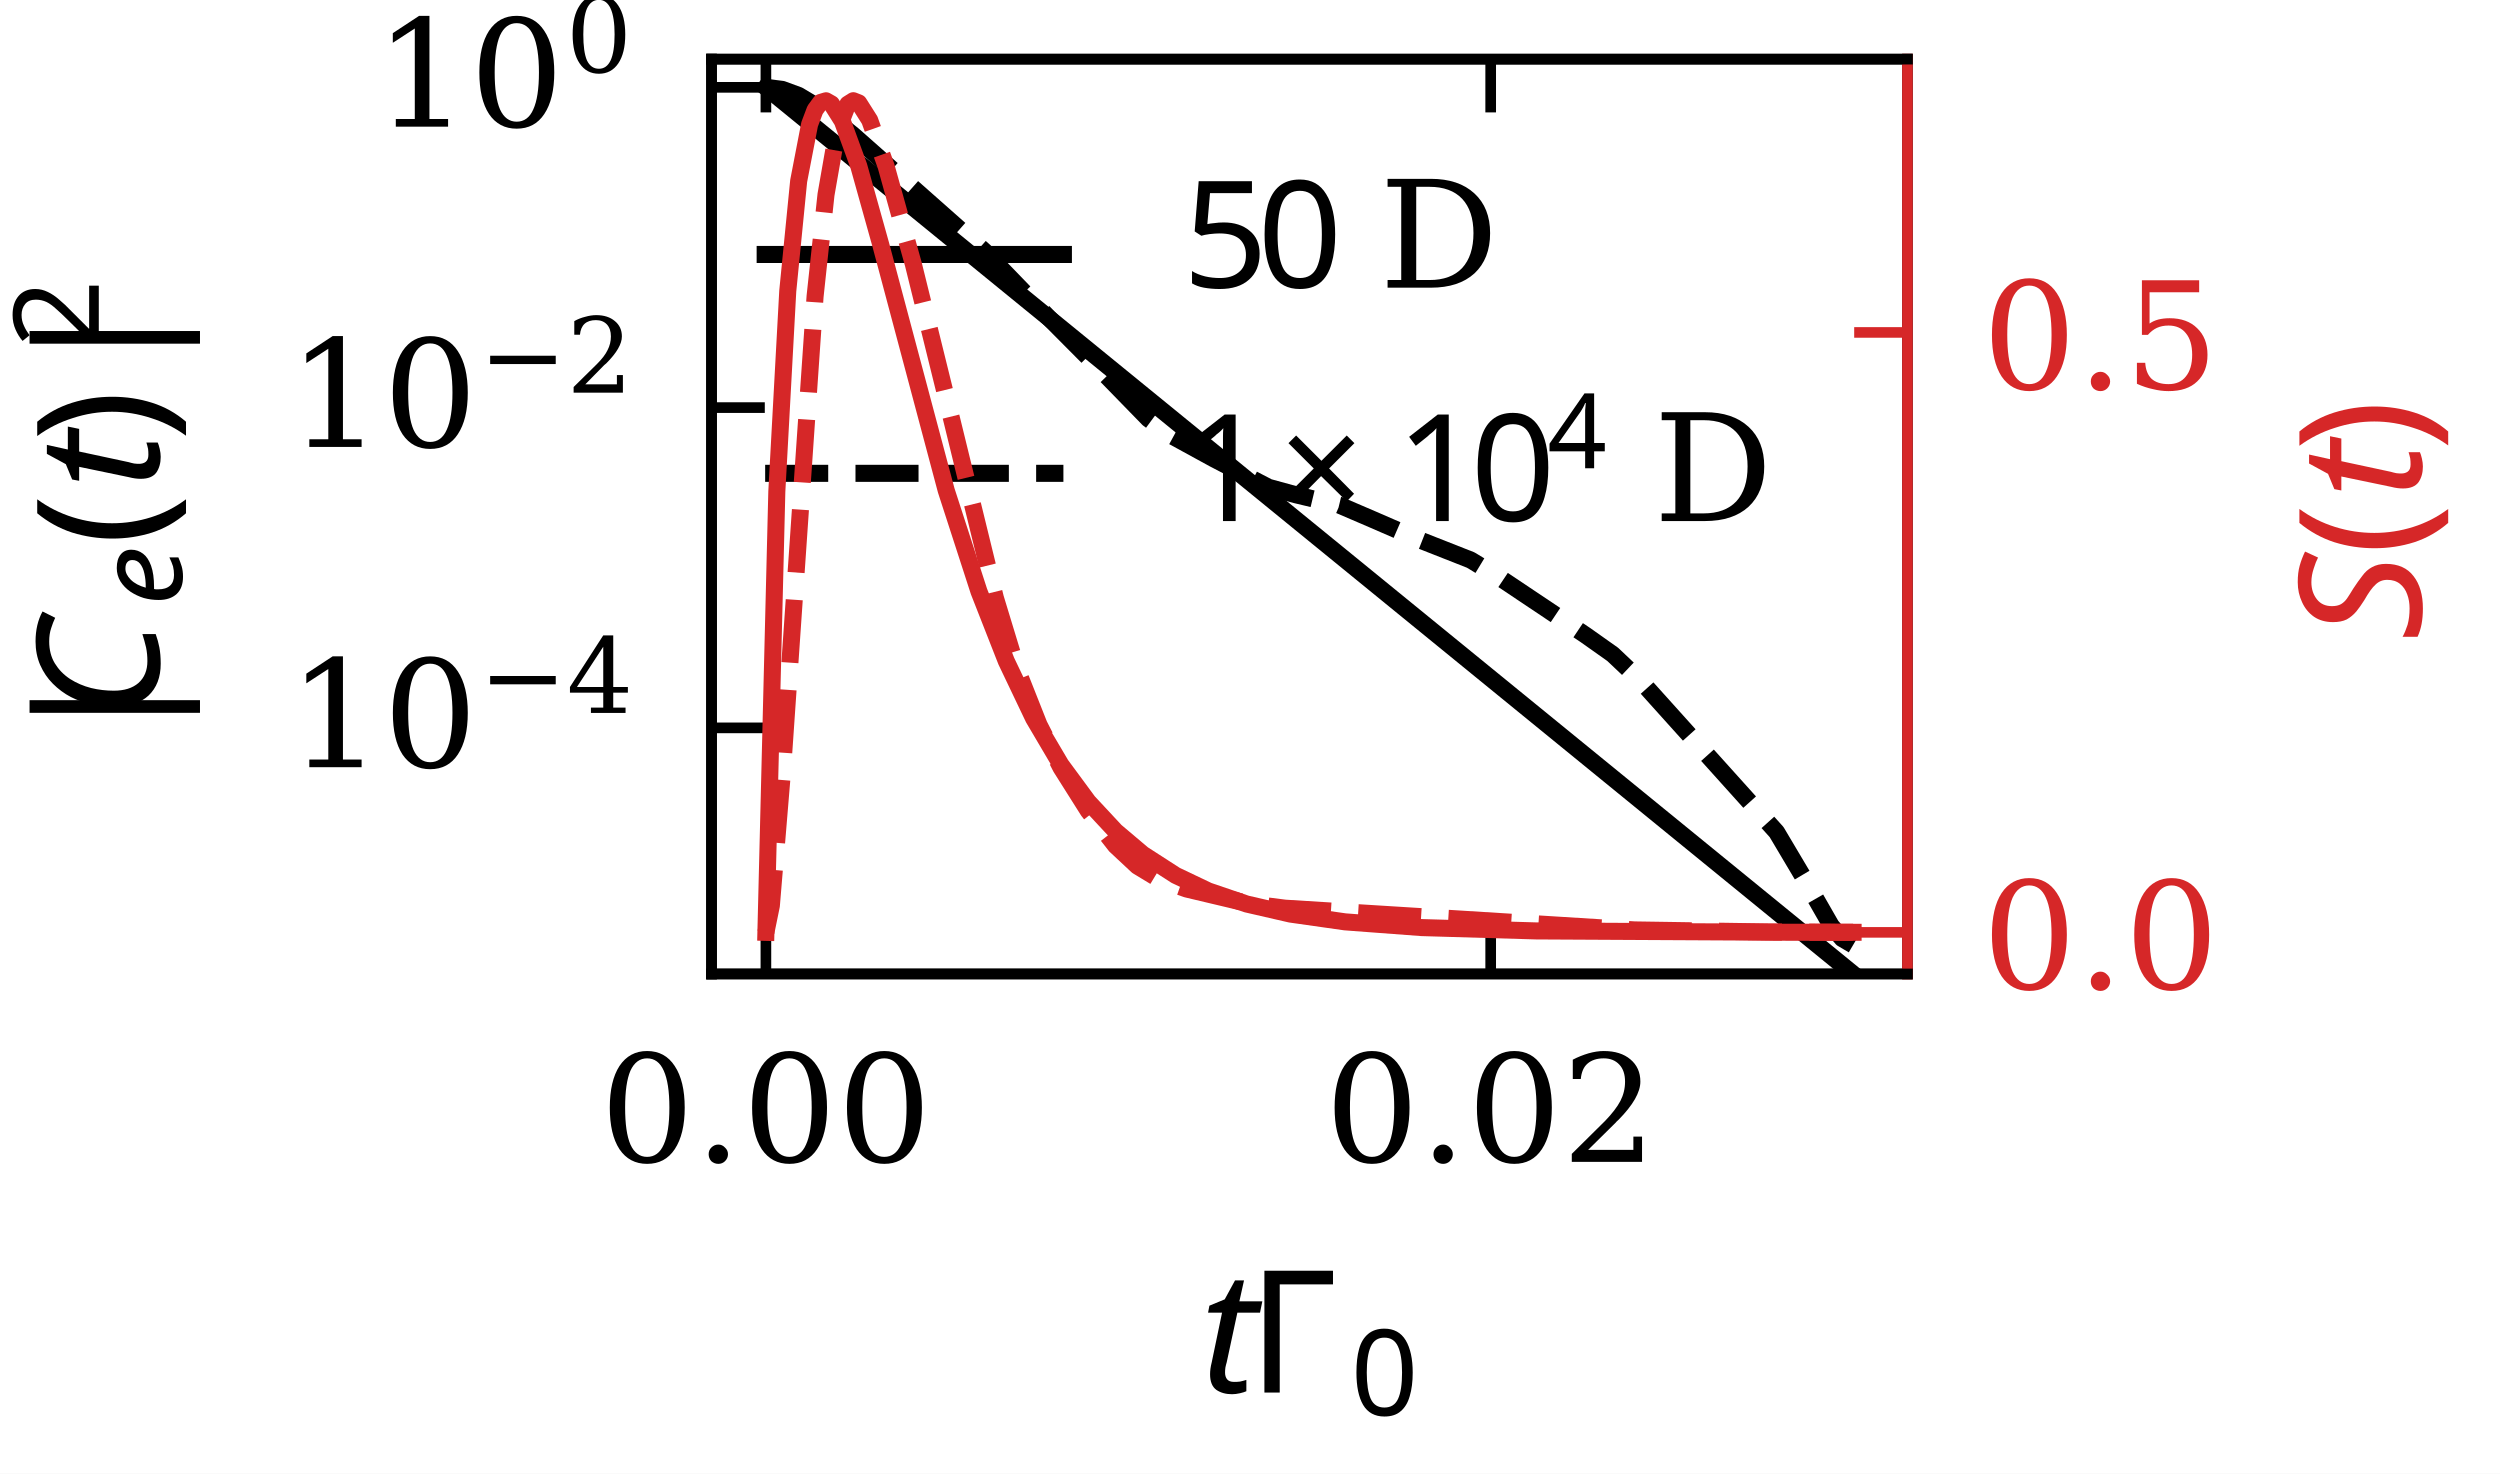
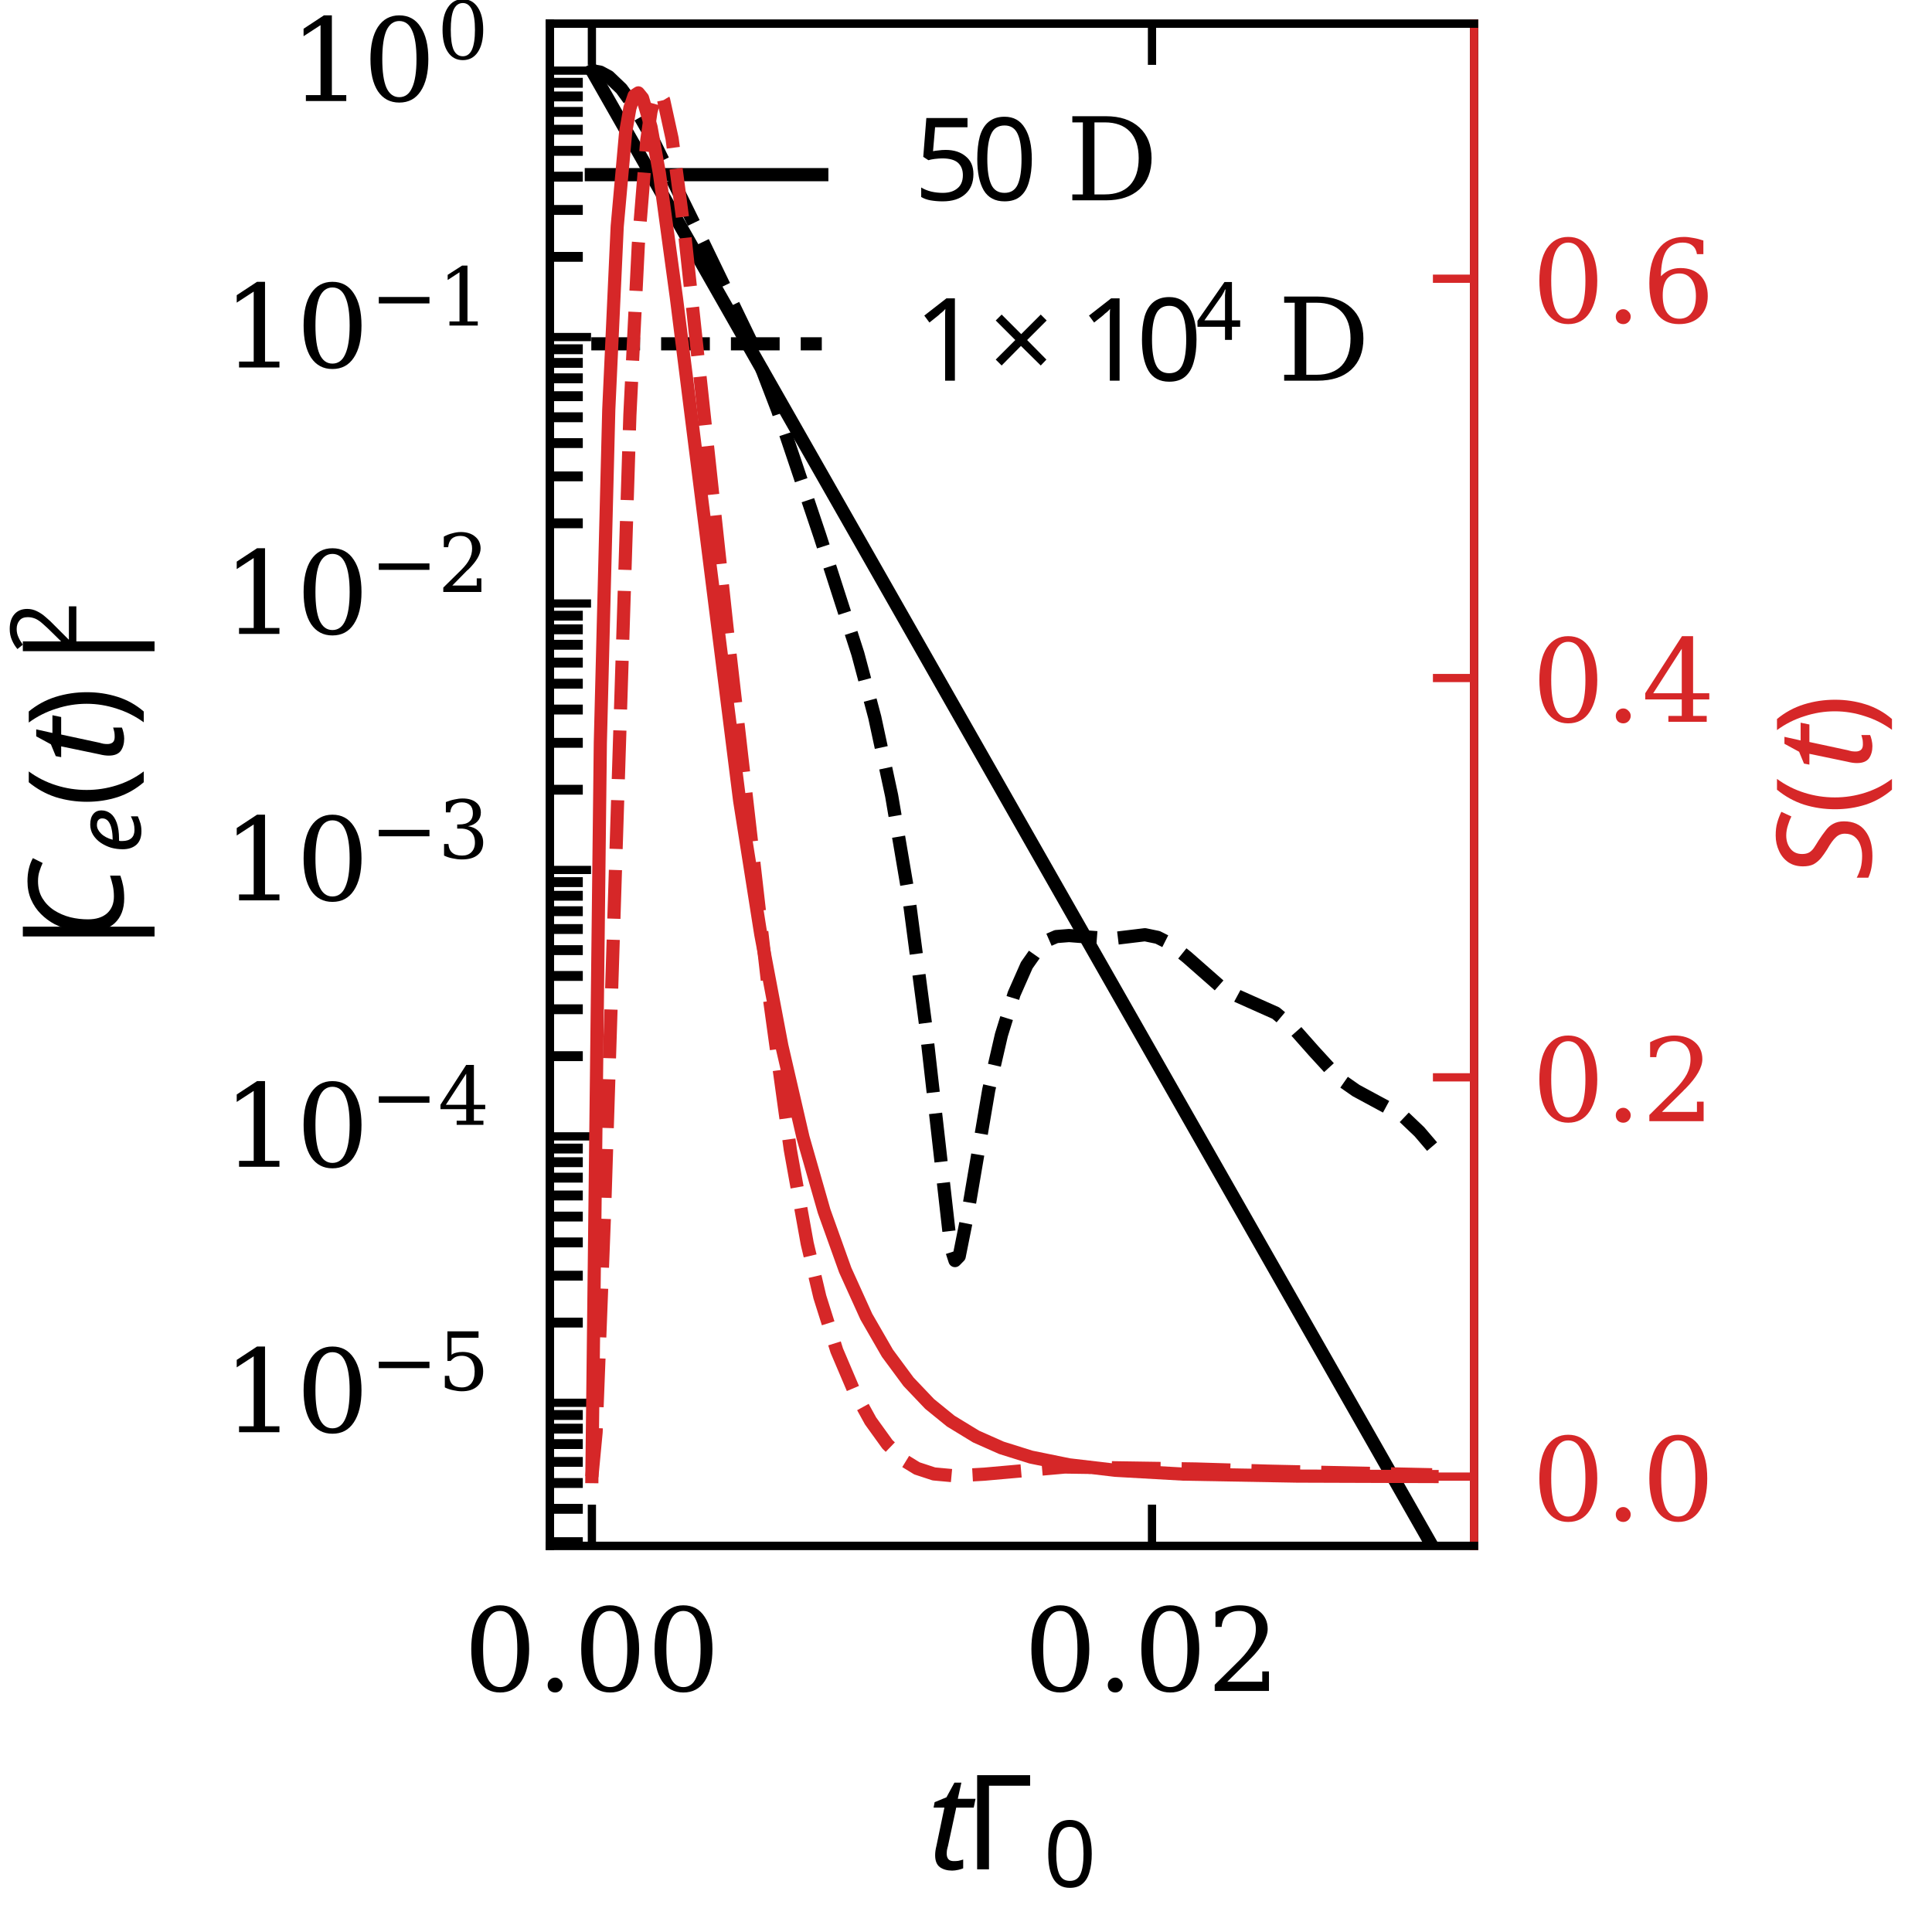
- <svg xmlns="http://www.w3.org/2000/svg" xmlns:xlink="http://www.w3.org/1999/xlink" width="117.352pt" height="69.175pt" viewBox="0 0 117.352 69.175" version="1.1">
+ <svg xmlns="http://www.w3.org/2000/svg" xmlns:xlink="http://www.w3.org/1999/xlink" width="117.352pt" height="117.352pt" viewBox="0 0 117.352 117.352" version="1.1">
  <defs>
    <style type="text/css">*{stroke-linejoin: round; stroke-linecap: butt}</style>
  </defs>
  <g id="figure_1">
    <g id="patch_1">
-       <path d="M 0 69.175  L 117.352 69.175  L 117.352 0  L 0 0  z " style="fill: #ffffff" />
+       <path d="M 0 117.352  L 117.352 117.352  L 117.352 0  L 0 0  z " style="fill: #ffffff" />
    </g>
    <g id="axes_1">
      <g id="patch_2">
-         <path d="M 33.4 45.718  L 89.537 45.718  L 89.537 2.776  L 33.4 2.776  z " style="fill: #ffffff" />
+         <path d="M 33.4 93.895  L 89.537 93.895  L 89.537 1.44  L 33.4 1.44  z " style="fill: #ffffff" />
      </g>
      <g id="matplotlib.axis_1">
        <g id="xtick_1">
          <g id="line2d_1">
            <defs>
-               <path id="mc63325182b" d="M 0 0  L 0 -2.5  " style="stroke: #000000; stroke-width: 0.5" />
+               <path id="m76bc8b5289" d="M 0 0  L 0 -2.5  " style="stroke: #000000; stroke-width: 0.5" />
            </defs>
            <g>
-               <use xlink:href="#mc63325182b" x="35.952" y="45.718" style="stroke: #000000; stroke-width: 0.5" />
+               <use xlink:href="#m76bc8b5289" x="35.952" y="93.895" style="stroke: #000000; stroke-width: 0.5" />
            </g>
          </g>
          <g id="line2d_2">
            <defs>
-               <path id="mea30651f8a" d="M 0 0  L 0 2.5  " style="stroke: #000000; stroke-width: 0.5" />
+               <path id="mee189a7e73" d="M 0 0  L 0 2.5  " style="stroke: #000000; stroke-width: 0.5" />
            </defs>
            <g>
-               <use xlink:href="#mea30651f8a" x="35.952" y="2.776" style="stroke: #000000; stroke-width: 0.5" />
+               <use xlink:href="#mee189a7e73" x="35.952" y="1.44" style="stroke: #000000; stroke-width: 0.5" />
            </g>
          </g>
          <g id="text_1">
-             <text style="font-size: 7px; font-family: 'DejaVu Serif', 'Bitstream Vera Serif', 'Computer Modern Roman', 'New Century Schoolbook', 'Century Schoolbook L', 'Utopia', 'ITC Bookman', 'Bookman', 'Nimbus Roman No9 L', 'Times New Roman', 'Times', 'Palatino', 'Charter', serif; text-anchor: middle" x="35.952" y="54.536" transform="rotate(-0 35.95169 54.53642)">0.00</text>
+             <text style="font-size: 7px; font-family: 'DejaVu Serif', 'Bitstream Vera Serif', 'Computer Modern Roman', 'New Century Schoolbook', 'Century Schoolbook L', 'Utopia', 'ITC Bookman', 'Bookman', 'Nimbus Roman No9 L', 'Times New Roman', 'Times', 'Palatino', 'Charter', serif; text-anchor: middle" x="35.952" y="102.714" transform="rotate(-0 35.95169 102.7137)">0.00</text>
          </g>
        </g>
        <g id="xtick_2">
          <g id="line2d_3">
            <g>
-               <use xlink:href="#mc63325182b" x="69.974" y="45.718" style="stroke: #000000; stroke-width: 0.5" />
+               <use xlink:href="#m76bc8b5289" x="69.974" y="93.895" style="stroke: #000000; stroke-width: 0.5" />
            </g>
          </g>
          <g id="line2d_4">
            <g>
-               <use xlink:href="#mea30651f8a" x="69.974" y="2.776" style="stroke: #000000; stroke-width: 0.5" />
+               <use xlink:href="#mee189a7e73" x="69.974" y="1.44" style="stroke: #000000; stroke-width: 0.5" />
            </g>
          </g>
          <g id="text_2">
-             <text style="font-size: 7px; font-family: 'DejaVu Serif', 'Bitstream Vera Serif', 'Computer Modern Roman', 'New Century Schoolbook', 'Century Schoolbook L', 'Utopia', 'ITC Bookman', 'Bookman', 'Nimbus Roman No9 L', 'Times New Roman', 'Times', 'Palatino', 'Charter', serif; text-anchor: middle" x="69.974" y="54.536" transform="rotate(-0 69.97428 54.53642)">0.02</text>
+             <text style="font-size: 7px; font-family: 'DejaVu Serif', 'Bitstream Vera Serif', 'Computer Modern Roman', 'New Century Schoolbook', 'Century Schoolbook L', 'Utopia', 'ITC Bookman', 'Bookman', 'Nimbus Roman No9 L', 'Times New Roman', 'Times', 'Palatino', 'Charter', serif; text-anchor: middle" x="69.974" y="102.714" transform="rotate(-0 69.97428 102.7137)">0.02</text>
          </g>
        </g>
        <g id="text_3">
-           <g transform="translate(56.34864 66.07095)">
+           <g transform="translate(56.34864 114.2482)">
            <text>
              <tspan x="0" y="-0.703" style="font-style: italic; font-size: 8px; font-family: 'STIXGeneral'">t</tspan>
              <tspan x="2.224" y="-0.703" style="font-size: 8px; font-family: 'STIXGeneral'">Γ</tspan>
              <tspan x="7.044" y="0.356" style="font-size: 5.6px; font-family: 'STIXGeneral'">0</tspan>
            </text>
          </g>
        </g>
      </g>
      <g id="matplotlib.axis_2">
        <g id="ytick_1">
          <g id="line2d_5">
            <defs>
-               <path id="md74d21d786" d="M 0 0  L 2.5 0  " style="stroke: #000000; stroke-width: 0.5" />
+               <path id="m0c713b505c" d="M 0 0  L 2.5 0  " style="stroke: #000000; stroke-width: 0.5" />
            </defs>
            <g>
-               <use xlink:href="#md74d21d786" x="33.4" y="34.166" style="stroke: #000000; stroke-width: 0.5" />
+               <use xlink:href="#m0c713b505c" x="33.4" y="85.208" style="stroke: #000000; stroke-width: 0.5" />
            </g>
          </g>
          <g id="text_4">
-             <g transform="translate(13.52 36.82565)">
+             <g transform="translate(13.52 87.86754)">
+               <text>
+                 <tspan x="0" y="-0.875" style="font-size: 7px; font-family: 'DejaVu Serif'">1</tspan>
+                 <tspan x="4.454" y="-0.875" style="font-size: 7px; font-family: 'DejaVu Serif'">0</tspan>
+                 <tspan x="8.971" y="-3.423" style="font-size: 4.9px; font-family: 'DejaVu Serif'">−</tspan>
+                 <tspan x="13.077" y="-3.423" style="font-size: 4.9px; font-family: 'DejaVu Serif'">5</tspan>
+               </text>
+             </g>
+           </g>
+         </g>
+         <g id="ytick_2">
+           <g id="line2d_6">
+             <g>
+               <use xlink:href="#m0c713b505c" x="33.4" y="69.024" style="stroke: #000000; stroke-width: 0.5" />
+             </g>
+           </g>
+           <g id="text_5">
+             <g transform="translate(13.52 71.68388)">
              <text>
                <tspan x="0" y="-0.809" style="font-size: 7px; font-family: 'DejaVu Serif'">1</tspan>
                <tspan x="4.454" y="-0.809" style="font-size: 7px; font-family: 'DejaVu Serif'">0</tspan>
                <tspan x="8.971" y="-3.358" style="font-size: 4.9px; font-family: 'DejaVu Serif'">−</tspan>
                <tspan x="13.077" y="-3.358" style="font-size: 4.9px; font-family: 'DejaVu Serif'">4</tspan>
              </text>
            </g>
          </g>
        </g>
-         <g id="ytick_2">
-           <g id="line2d_6">
-             <g>
-               <use xlink:href="#md74d21d786" x="33.4" y="19.133" style="stroke: #000000; stroke-width: 0.5" />
-             </g>
-           </g>
-           <g id="text_5">
-             <g transform="translate(13.52 21.79228)">
+         <g id="ytick_3">
+           <g id="line2d_7">
+             <g>
+               <use xlink:href="#m0c713b505c" x="33.4" y="52.841" style="stroke: #000000; stroke-width: 0.5" />
+             </g>
+           </g>
+           <g id="text_6">
+             <g transform="translate(13.52 55.50022)">
+               <text>
+                 <tspan x="0" y="-0.809" style="font-size: 7px; font-family: 'DejaVu Serif'">1</tspan>
+                 <tspan x="4.454" y="-0.809" style="font-size: 7px; font-family: 'DejaVu Serif'">0</tspan>
+                 <tspan x="8.971" y="-3.358" style="font-size: 4.9px; font-family: 'DejaVu Serif'">−</tspan>
+                 <tspan x="13.077" y="-3.358" style="font-size: 4.9px; font-family: 'DejaVu Serif'">3</tspan>
+               </text>
+             </g>
+           </g>
+         </g>
+         <g id="ytick_4">
+           <g id="line2d_8">
+             <g>
+               <use xlink:href="#m0c713b505c" x="33.4" y="36.657" style="stroke: #000000; stroke-width: 0.5" />
+             </g>
+           </g>
+           <g id="text_7">
+             <g transform="translate(13.52 39.31657)">
              <text>
                <tspan x="0" y="-0.809" style="font-size: 7px; font-family: 'DejaVu Serif'">1</tspan>
                <tspan x="4.454" y="-0.809" style="font-size: 7px; font-family: 'DejaVu Serif'">0</tspan>
                <tspan x="8.971" y="-3.358" style="font-size: 4.9px; font-family: 'DejaVu Serif'">−</tspan>
                <tspan x="13.077" y="-3.358" style="font-size: 4.9px; font-family: 'DejaVu Serif'">2</tspan>
              </text>
            </g>
          </g>
        </g>
-         <g id="ytick_3">
-           <g id="line2d_7">
-             <g>
-               <use xlink:href="#md74d21d786" x="33.4" y="4.099" style="stroke: #000000; stroke-width: 0.5" />
-             </g>
-           </g>
-           <g id="text_6">
-             <g transform="translate(17.58 6.758906)">
+         <g id="ytick_5">
+           <g id="line2d_9">
+             <g>
+               <use xlink:href="#m0c713b505c" x="33.4" y="20.473" style="stroke: #000000; stroke-width: 0.5" />
+             </g>
+           </g>
+           <g id="text_8">
+             <g transform="translate(13.52 23.13291)">
+               <text>
+                 <tspan x="0" y="-0.809" style="font-size: 7px; font-family: 'DejaVu Serif'">1</tspan>
+                 <tspan x="4.454" y="-0.809" style="font-size: 7px; font-family: 'DejaVu Serif'">0</tspan>
+                 <tspan x="8.971" y="-3.358" style="font-size: 4.9px; font-family: 'DejaVu Serif'">−</tspan>
+                 <tspan x="13.077" y="-3.358" style="font-size: 4.9px; font-family: 'DejaVu Serif'">1</tspan>
+               </text>
+             </g>
+           </g>
+         </g>
+         <g id="ytick_6">
+           <g id="line2d_10">
+             <g>
+               <use xlink:href="#m0c713b505c" x="33.4" y="4.29" style="stroke: #000000; stroke-width: 0.5" />
+             </g>
+           </g>
+           <g id="text_9">
+             <g transform="translate(17.58 6.949254)">
              <text>
                <tspan x="0" y="-0.809" style="font-size: 7px; font-family: 'DejaVu Serif'">1</tspan>
                <tspan x="4.454" y="-0.809" style="font-size: 7px; font-family: 'DejaVu Serif'">0</tspan>
                <tspan x="8.971" y="-3.358" style="font-size: 4.9px; font-family: 'DejaVu Serif'">0</tspan>
              </text>
            </g>
          </g>
        </g>
-         <g id="text_7">
-           <g transform="translate(7.85625 35.36667) rotate(-90)">
+         <g id="ytick_7">
+           <g id="line2d_11">
+             <defs>
+               <path id="ma1f2506d3f" d="M 0 0  L 2 0  " style="stroke: #000000; stroke-width: 0.6" />
+             </defs>
+             <g>
+               <use xlink:href="#ma1f2506d3f" x="33.4" y="93.67" style="stroke: #000000; stroke-width: 0.6" />
+             </g>
+           </g>
+         </g>
+         <g id="ytick_8">
+           <g id="line2d_12">
+             <g>
+               <use xlink:href="#ma1f2506d3f" x="33.4" y="91.648" style="stroke: #000000; stroke-width: 0.6" />
+             </g>
+           </g>
+         </g>
+         <g id="ytick_9">
+           <g id="line2d_13">
+             <g>
+               <use xlink:href="#ma1f2506d3f" x="33.4" y="90.08" style="stroke: #000000; stroke-width: 0.6" />
+             </g>
+           </g>
+         </g>
+         <g id="ytick_10">
+           <g id="line2d_14">
+             <g>
+               <use xlink:href="#ma1f2506d3f" x="33.4" y="88.798" style="stroke: #000000; stroke-width: 0.6" />
+             </g>
+           </g>
+         </g>
+         <g id="ytick_11">
+           <g id="line2d_15">
+             <g>
+               <use xlink:href="#ma1f2506d3f" x="33.4" y="87.715" style="stroke: #000000; stroke-width: 0.6" />
+             </g>
+           </g>
+         </g>
+         <g id="ytick_12">
+           <g id="line2d_16">
+             <g>
+               <use xlink:href="#ma1f2506d3f" x="33.4" y="86.776" style="stroke: #000000; stroke-width: 0.6" />
+             </g>
+           </g>
+         </g>
+         <g id="ytick_13">
+           <g id="line2d_17">
+             <g>
+               <use xlink:href="#ma1f2506d3f" x="33.4" y="85.949" style="stroke: #000000; stroke-width: 0.6" />
+             </g>
+           </g>
+         </g>
+         <g id="ytick_14">
+           <g id="line2d_18">
+             <g>
+               <use xlink:href="#ma1f2506d3f" x="33.4" y="80.336" style="stroke: #000000; stroke-width: 0.6" />
+             </g>
+           </g>
+         </g>
+         <g id="ytick_15">
+           <g id="line2d_19">
+             <g>
+               <use xlink:href="#ma1f2506d3f" x="33.4" y="77.487" style="stroke: #000000; stroke-width: 0.6" />
+             </g>
+           </g>
+         </g>
+         <g id="ytick_16">
+           <g id="line2d_20">
+             <g>
+               <use xlink:href="#ma1f2506d3f" x="33.4" y="75.465" style="stroke: #000000; stroke-width: 0.6" />
+             </g>
+           </g>
+         </g>
+         <g id="ytick_17">
+           <g id="line2d_21">
+             <g>
+               <use xlink:href="#ma1f2506d3f" x="33.4" y="73.896" style="stroke: #000000; stroke-width: 0.6" />
+             </g>
+           </g>
+         </g>
+         <g id="ytick_18">
+           <g id="line2d_22">
+             <g>
+               <use xlink:href="#ma1f2506d3f" x="33.4" y="72.615" style="stroke: #000000; stroke-width: 0.6" />
+             </g>
+           </g>
+         </g>
+         <g id="ytick_19">
+           <g id="line2d_23">
+             <g>
+               <use xlink:href="#ma1f2506d3f" x="33.4" y="71.531" style="stroke: #000000; stroke-width: 0.6" />
+             </g>
+           </g>
+         </g>
+         <g id="ytick_20">
+           <g id="line2d_24">
+             <g>
+               <use xlink:href="#ma1f2506d3f" x="33.4" y="70.593" style="stroke: #000000; stroke-width: 0.6" />
+             </g>
+           </g>
+         </g>
+         <g id="ytick_21">
+           <g id="line2d_25">
+             <g>
+               <use xlink:href="#ma1f2506d3f" x="33.4" y="69.765" style="stroke: #000000; stroke-width: 0.6" />
+             </g>
+           </g>
+         </g>
+         <g id="ytick_22">
+           <g id="line2d_26">
+             <g>
+               <use xlink:href="#ma1f2506d3f" x="33.4" y="64.153" style="stroke: #000000; stroke-width: 0.6" />
+             </g>
+           </g>
+         </g>
+         <g id="ytick_23">
+           <g id="line2d_27">
+             <g>
+               <use xlink:href="#ma1f2506d3f" x="33.4" y="61.303" style="stroke: #000000; stroke-width: 0.6" />
+             </g>
+           </g>
+         </g>
+         <g id="ytick_24">
+           <g id="line2d_28">
+             <g>
+               <use xlink:href="#ma1f2506d3f" x="33.4" y="59.281" style="stroke: #000000; stroke-width: 0.6" />
+             </g>
+           </g>
+         </g>
+         <g id="ytick_25">
+           <g id="line2d_29">
+             <g>
+               <use xlink:href="#ma1f2506d3f" x="33.4" y="57.713" style="stroke: #000000; stroke-width: 0.6" />
+             </g>
+           </g>
+         </g>
+         <g id="ytick_26">
+           <g id="line2d_30">
+             <g>
+               <use xlink:href="#ma1f2506d3f" x="33.4" y="56.431" style="stroke: #000000; stroke-width: 0.6" />
+             </g>
+           </g>
+         </g>
+         <g id="ytick_27">
+           <g id="line2d_31">
+             <g>
+               <use xlink:href="#ma1f2506d3f" x="33.4" y="55.348" style="stroke: #000000; stroke-width: 0.6" />
+             </g>
+           </g>
+         </g>
+         <g id="ytick_28">
+           <g id="line2d_32">
+             <g>
+               <use xlink:href="#ma1f2506d3f" x="33.4" y="54.409" style="stroke: #000000; stroke-width: 0.6" />
+             </g>
+           </g>
+         </g>
+         <g id="ytick_29">
+           <g id="line2d_33">
+             <g>
+               <use xlink:href="#ma1f2506d3f" x="33.4" y="53.581" style="stroke: #000000; stroke-width: 0.6" />
+             </g>
+           </g>
+         </g>
+         <g id="ytick_30">
+           <g id="line2d_34">
+             <g>
+               <use xlink:href="#ma1f2506d3f" x="33.4" y="47.969" style="stroke: #000000; stroke-width: 0.6" />
+             </g>
+           </g>
+         </g>
+         <g id="ytick_31">
+           <g id="line2d_35">
+             <g>
+               <use xlink:href="#ma1f2506d3f" x="33.4" y="45.119" style="stroke: #000000; stroke-width: 0.6" />
+             </g>
+           </g>
+         </g>
+         <g id="ytick_32">
+           <g id="line2d_36">
+             <g>
+               <use xlink:href="#ma1f2506d3f" x="33.4" y="43.097" style="stroke: #000000; stroke-width: 0.6" />
+             </g>
+           </g>
+         </g>
+         <g id="ytick_33">
+           <g id="line2d_37">
+             <g>
+               <use xlink:href="#ma1f2506d3f" x="33.4" y="41.529" style="stroke: #000000; stroke-width: 0.6" />
+             </g>
+           </g>
+         </g>
+         <g id="ytick_34">
+           <g id="line2d_38">
+             <g>
+               <use xlink:href="#ma1f2506d3f" x="33.4" y="40.247" style="stroke: #000000; stroke-width: 0.6" />
+             </g>
+           </g>
+         </g>
+         <g id="ytick_35">
+           <g id="line2d_39">
+             <g>
+               <use xlink:href="#ma1f2506d3f" x="33.4" y="39.164" style="stroke: #000000; stroke-width: 0.6" />
+             </g>
+           </g>
+         </g>
+         <g id="ytick_36">
+           <g id="line2d_40">
+             <g>
+               <use xlink:href="#ma1f2506d3f" x="33.4" y="38.225" style="stroke: #000000; stroke-width: 0.6" />
+             </g>
+           </g>
+         </g>
+         <g id="ytick_37">
+           <g id="line2d_41">
+             <g>
+               <use xlink:href="#ma1f2506d3f" x="33.4" y="37.398" style="stroke: #000000; stroke-width: 0.6" />
+             </g>
+           </g>
+         </g>
+         <g id="ytick_38">
+           <g id="line2d_42">
+             <g>
+               <use xlink:href="#ma1f2506d3f" x="33.4" y="31.785" style="stroke: #000000; stroke-width: 0.6" />
+             </g>
+           </g>
+         </g>
+         <g id="ytick_39">
+           <g id="line2d_43">
+             <g>
+               <use xlink:href="#ma1f2506d3f" x="33.4" y="28.936" style="stroke: #000000; stroke-width: 0.6" />
+             </g>
+           </g>
+         </g>
+         <g id="ytick_40">
+           <g id="line2d_44">
+             <g>
+               <use xlink:href="#ma1f2506d3f" x="33.4" y="26.914" style="stroke: #000000; stroke-width: 0.6" />
+             </g>
+           </g>
+         </g>
+         <g id="ytick_41">
+           <g id="line2d_45">
+             <g>
+               <use xlink:href="#ma1f2506d3f" x="33.4" y="25.345" style="stroke: #000000; stroke-width: 0.6" />
+             </g>
+           </g>
+         </g>
+         <g id="ytick_42">
+           <g id="line2d_46">
+             <g>
+               <use xlink:href="#ma1f2506d3f" x="33.4" y="24.064" style="stroke: #000000; stroke-width: 0.6" />
+             </g>
+           </g>
+         </g>
+         <g id="ytick_43">
+           <g id="line2d_47">
+             <g>
+               <use xlink:href="#ma1f2506d3f" x="33.4" y="22.98" style="stroke: #000000; stroke-width: 0.6" />
+             </g>
+           </g>
+         </g>
+         <g id="ytick_44">
+           <g id="line2d_48">
+             <g>
+               <use xlink:href="#ma1f2506d3f" x="33.4" y="22.042" style="stroke: #000000; stroke-width: 0.6" />
+             </g>
+           </g>
+         </g>
+         <g id="ytick_45">
+           <g id="line2d_49">
+             <g>
+               <use xlink:href="#ma1f2506d3f" x="33.4" y="21.214" style="stroke: #000000; stroke-width: 0.6" />
+             </g>
+           </g>
+         </g>
+         <g id="ytick_46">
+           <g id="line2d_50">
+             <g>
+               <use xlink:href="#ma1f2506d3f" x="33.4" y="15.602" style="stroke: #000000; stroke-width: 0.6" />
+             </g>
+           </g>
+         </g>
+         <g id="ytick_47">
+           <g id="line2d_51">
+             <g>
+               <use xlink:href="#ma1f2506d3f" x="33.4" y="12.752" style="stroke: #000000; stroke-width: 0.6" />
+             </g>
+           </g>
+         </g>
+         <g id="ytick_48">
+           <g id="line2d_52">
+             <g>
+               <use xlink:href="#ma1f2506d3f" x="33.4" y="10.73" style="stroke: #000000; stroke-width: 0.6" />
+             </g>
+           </g>
+         </g>
+         <g id="ytick_49">
+           <g id="line2d_53">
+             <g>
+               <use xlink:href="#ma1f2506d3f" x="33.4" y="9.162" style="stroke: #000000; stroke-width: 0.6" />
+             </g>
+           </g>
+         </g>
+         <g id="ytick_50">
+           <g id="line2d_54">
+             <g>
+               <use xlink:href="#ma1f2506d3f" x="33.4" y="7.88" style="stroke: #000000; stroke-width: 0.6" />
+             </g>
+           </g>
+         </g>
+         <g id="ytick_51">
+           <g id="line2d_55">
+             <g>
+               <use xlink:href="#ma1f2506d3f" x="33.4" y="6.797" style="stroke: #000000; stroke-width: 0.6" />
+             </g>
+           </g>
+         </g>
+         <g id="ytick_52">
+           <g id="line2d_56">
+             <g>
+               <use xlink:href="#ma1f2506d3f" x="33.4" y="5.858" style="stroke: #000000; stroke-width: 0.6" />
+             </g>
+           </g>
+         </g>
+         <g id="ytick_53">
+           <g id="line2d_57">
+             <g>
+               <use xlink:href="#ma1f2506d3f" x="33.4" y="5.03" style="stroke: #000000; stroke-width: 0.6" />
+             </g>
+           </g>
+         </g>
+         <g id="text_10">
+           <g transform="translate(7.85625 58.78739) rotate(-90)">
            <text>
              <tspan x="0" y="-0.391" style="font-size: 8px; font-family: 'STIXGeneral'">|</tspan>
              <tspan x="9.775" y="-0.391" style="font-size: 8px; font-family: 'STIXGeneral'">(</tspan>
              <tspan x="14.663" y="-0.391" style="font-size: 8px; font-family: 'STIXGeneral'">)</tspan>
              <tspan x="17.327" y="-0.391" style="font-size: 8px; font-family: 'STIXGeneral'">|</tspan>
              <tspan x="1.6" y="-0.391" style="font-style: italic; font-size: 8px; font-family: 'STIXGeneral'">C</tspan>
              <tspan x="12.439" y="-0.391" style="font-style: italic; font-size: 8px; font-family: 'STIXGeneral'">t</tspan>
              <tspan x="6.936" y="0.669" style="font-style: italic; font-size: 5.6px; font-family: 'STIXGeneral'">e</tspan>
              <tspan x="19.051" y="-3.216" style="font-size: 5.6px; font-family: 'STIXGeneral'">2</tspan>
            </text>
          </g>
        </g>
      </g>
-       <g id="line2d_8">
-         <path d="M 35.952 4.099  L 86.986 45.718  L 86.986 45.718  " clip-path="url(#pa9813d3aac)" style="fill: none; stroke: #000000; stroke-width: 0.8; stroke-linecap: square" />
-       </g>
-       <g id="line2d_9">
-         <path d="M 35.952 4.099  L 36.721 4.196  L 37.49 4.479  L 38.516 5.097  L 40.055 6.344  L 46.21 11.79  L 49.287 14.975  L 51.852 17.555  L 53.903 19.66  L 54.929 20.417  L 56.981 21.54  L 59.545 22.874  L 60.828 23.225  L 62.879 23.715  L 64.418 24.376  L 66.726 25.379  L 69.034 26.288  L 70.316 27.064  L 74.419 29.809  L 75.702 30.717  L 76.984 31.931  L 83.395 39.058  L 84.678 41.22  L 85.96 43.456  L 86.473 44.058  L 86.986 44.36  L 86.986 44.36  " clip-path="url(#pa9813d3aac)" style="fill: none; stroke-dasharray: 2.96,1.28; stroke-dashoffset: 0; stroke: #000000; stroke-width: 0.8" />
+       <g id="line2d_58">
+         <path d="M 35.952 4.29  L 86.986 93.895  L 86.986 93.895  " clip-path="url(#p4027f2941b)" style="fill: none; stroke: #000000; stroke-width: 0.8; stroke-linecap: square" />
+       </g>
+       <g id="line2d_59">
+         <path d="M 35.952 4.29  L 36.465 4.383  L 36.978 4.659  L 37.747 5.393  L 38.516 6.458  L 39.542 8.261  L 42.107 13.483  L 45.697 20.911  L 47.236 24.923  L 49.8 32.545  L 52.108 39.716  L 53.134 43.569  L 54.16 48.332  L 55.186 54.384  L 56.211 62.169  L 57.75 75.776  L 58.007 76.569  L 58.263 76.309  L 58.776 73.744  L 60.058 66.197  L 60.828 62.859  L 61.597 60.371  L 62.366 58.629  L 63.136 57.535  L 63.648 57.111  L 64.161 56.888  L 64.931 56.826  L 67.495 57.024  L 69.547 56.777  L 70.316 56.936  L 71.086 57.325  L 72.111 58.149  L 74.163 59.955  L 75.189 60.507  L 77.497 61.537  L 78.523 62.398  L 79.805 63.847  L 81.344 65.527  L 82.369 66.242  L 85.19 67.767  L 86.216 68.744  L 86.986 69.646  L 86.986 69.646  " clip-path="url(#p4027f2941b)" style="fill: none; stroke-dasharray: 2.96,1.28; stroke-dashoffset: 0; stroke: #000000; stroke-width: 0.8" />
      </g>
      <g id="patch_3">
-         <path d="M 33.4 45.718  L 33.4 2.776  " style="fill: none; stroke: #000000; stroke-width: 0.5; stroke-linejoin: miter; stroke-linecap: square" />
+         <path d="M 33.4 93.895  L 33.4 1.44  " style="fill: none; stroke: #000000; stroke-width: 0.5; stroke-linejoin: miter; stroke-linecap: square" />
      </g>
      <g id="patch_4">
-         <path d="M 89.537 45.718  L 89.537 2.776  " style="fill: none; stroke: #000000; stroke-width: 0.5; stroke-linejoin: miter; stroke-linecap: square" />
+         <path d="M 89.537 93.895  L 89.537 1.44  " style="fill: none; stroke: #000000; stroke-width: 0.5; stroke-linejoin: miter; stroke-linecap: square" />
      </g>
      <g id="patch_5">
-         <path d="M 33.4 45.718  L 89.537 45.718  " style="fill: none; stroke: #000000; stroke-width: 0.5; stroke-linejoin: miter; stroke-linecap: square" />
+         <path d="M 33.4 93.895  L 89.537 93.895  " style="fill: none; stroke: #000000; stroke-width: 0.5; stroke-linejoin: miter; stroke-linecap: square" />
      </g>
      <g id="patch_6">
-         <path d="M 33.4 2.776  L 89.537 2.776  " style="fill: none; stroke: #000000; stroke-width: 0.5; stroke-linejoin: miter; stroke-linecap: square" />
+         <path d="M 33.4 1.44  L 89.537 1.44  " style="fill: none; stroke: #000000; stroke-width: 0.5; stroke-linejoin: miter; stroke-linecap: square" />
      </g>
      <g id="legend_1">
-         <g id="line2d_10">
-           <path d="M 35.917 11.945  L 42.917 11.945  L 49.917 11.945  " style="fill: none; stroke: #000000; stroke-width: 0.8; stroke-linecap: square" />
-         </g>
-         <g id="text_8">
-           <g transform="translate(55.51727 14.39474)">
+         <g id="line2d_60">
+           <path d="M 35.917 10.609  L 42.917 10.609  L 49.917 10.609  " style="fill: none; stroke: #000000; stroke-width: 0.8; stroke-linecap: square" />
+         </g>
+         <g id="text_11">
+           <g transform="translate(55.51727 13.05891)">
            <text>
              <tspan x="0" y="-0.891" style="font-size: 7px; font-family: 'STIXGeneral'">5</tspan>
              <tspan x="3.5" y="-0.891" style="font-size: 7px; font-family: 'STIXGeneral'">0</tspan>
              <tspan x="7" y="-0.891" style="font-size: 7px; font-family: 'DejaVu Serif'"> </tspan>
              <tspan x="9.225" y="-0.891" style="font-size: 7px; font-family: 'DejaVu Serif'">D</tspan>
            </text>
          </g>
        </g>
-         <g id="line2d_11">
-           <path d="M 35.917 22.219  L 42.917 22.219  L 49.917 22.219  " style="fill: none; stroke-dasharray: 2.96,1.28; stroke-dashoffset: 0; stroke: #000000; stroke-width: 0.8" />
-         </g>
-         <g id="text_9">
-           <g transform="translate(55.51727 24.66942)">
+         <g id="line2d_61">
+           <path d="M 35.917 20.884  L 42.917 20.884  L 49.917 20.884  " style="fill: none; stroke-dasharray: 2.96,1.28; stroke-dashoffset: 0; stroke: #000000; stroke-width: 0.8" />
+         </g>
+         <g id="text_12">
+           <g transform="translate(55.51727 23.33359)">
            <text>
              <tspan x="0" y="-0.211" style="font-size: 7px; font-family: 'STIXGeneral'">1</tspan>
              <tspan x="4.511" y="-0.211" style="font-size: 7px; font-family: 'STIXGeneral'">×</tspan>
              <tspan x="10.002" y="-0.211" style="font-size: 7px; font-family: 'STIXGeneral'">1</tspan>
              <tspan x="13.502" y="-0.211" style="font-size: 7px; font-family: 'STIXGeneral'">0</tspan>
              <tspan x="17.11" y="-2.686" style="font-size: 4.9px; font-family: 'STIXGeneral'">4</tspan>
              <tspan x="19.869" y="-0.211" style="font-size: 7px; font-family: 'DejaVu Serif'"> </tspan>
              <tspan x="22.094" y="-0.211" style="font-size: 7px; font-family: 'DejaVu Serif'">D</tspan>
            </text>
          </g>
        </g>
      </g>
    </g>
    <g id="axes_2">
      <g id="matplotlib.axis_3">
-         <g id="ytick_4">
-           <g id="line2d_12">
+         <g id="ytick_54">
+           <g id="line2d_62">
            <defs>
-               <path id="m7b06b5f852" d="M 0 0  L -2.5 0  " style="stroke: #d62728; stroke-width: 0.5" />
+               <path id="m606990a5dc" d="M 0 0  L -2.5 0  " style="stroke: #d62728; stroke-width: 0.5" />
            </defs>
            <g>
-               <use xlink:href="#m7b06b5f852" x="89.537" y="43.766" style="fill: #d62728; stroke: #d62728; stroke-width: 0.5" />
-             </g>
-           </g>
-           <g id="text_10">
-             <text style="font-size: 7px; font-family: 'DejaVu Serif', 'Bitstream Vera Serif', 'Computer Modern Roman', 'New Century Schoolbook', 'Century Schoolbook L', 'Utopia', 'ITC Bookman', 'Bookman', 'Nimbus Roman No9 L', 'Times New Roman', 'Times', 'Palatino', 'Charter', serif; text-anchor: start; fill: #d62728" x="93.037" y="46.425" transform="rotate(-0 93.03727 46.42508)">0.0</text>
-           </g>
-         </g>
-         <g id="ytick_5">
-           <g id="line2d_13">
-             <g>
-               <use xlink:href="#m7b06b5f852" x="89.537" y="15.605" style="fill: #d62728; stroke: #d62728; stroke-width: 0.5" />
-             </g>
-           </g>
-           <g id="text_11">
-             <text style="font-size: 7px; font-family: 'DejaVu Serif', 'Bitstream Vera Serif', 'Computer Modern Roman', 'New Century Schoolbook', 'Century Schoolbook L', 'Utopia', 'ITC Bookman', 'Bookman', 'Nimbus Roman No9 L', 'Times New Roman', 'Times', 'Palatino', 'Charter', serif; text-anchor: start; fill: #d62728" x="93.037" y="18.265" transform="rotate(-0 93.03727 18.26451)">0.5</text>
-           </g>
-         </g>
-         <g id="text_12">
-           <g style="fill: #d62728" transform="translate(114.2482 30.04667) rotate(-90)">
+               <use xlink:href="#m606990a5dc" x="89.537" y="89.692" style="fill: #d62728; stroke: #d62728; stroke-width: 0.5" />
+             </g>
+           </g>
+           <g id="text_13">
+             <text style="font-size: 7px; font-family: 'DejaVu Serif', 'Bitstream Vera Serif', 'Computer Modern Roman', 'New Century Schoolbook', 'Century Schoolbook L', 'Utopia', 'ITC Bookman', 'Bookman', 'Nimbus Roman No9 L', 'Times New Roman', 'Times', 'Palatino', 'Charter', serif; text-anchor: start; fill: #d62728" x="93.037" y="92.352" transform="rotate(-0 93.03727 92.35174)">0.0</text>
+           </g>
+         </g>
+         <g id="ytick_55">
+           <g id="line2d_63">
+             <g>
+               <use xlink:href="#m606990a5dc" x="89.537" y="65.438" style="fill: #d62728; stroke: #d62728; stroke-width: 0.5" />
+             </g>
+           </g>
+           <g id="text_14">
+             <text style="font-size: 7px; font-family: 'DejaVu Serif', 'Bitstream Vera Serif', 'Computer Modern Roman', 'New Century Schoolbook', 'Century Schoolbook L', 'Utopia', 'ITC Bookman', 'Bookman', 'Nimbus Roman No9 L', 'Times New Roman', 'Times', 'Palatino', 'Charter', serif; text-anchor: start; fill: #d62728" x="93.037" y="68.098" transform="rotate(-0 93.03727 68.09777)">0.2</text>
+           </g>
+         </g>
+         <g id="ytick_56">
+           <g id="line2d_64">
+             <g>
+               <use xlink:href="#m606990a5dc" x="89.537" y="41.184" style="fill: #d62728; stroke: #d62728; stroke-width: 0.5" />
+             </g>
+           </g>
+           <g id="text_15">
+             <text style="font-size: 7px; font-family: 'DejaVu Serif', 'Bitstream Vera Serif', 'Computer Modern Roman', 'New Century Schoolbook', 'Century Schoolbook L', 'Utopia', 'ITC Bookman', 'Bookman', 'Nimbus Roman No9 L', 'Times New Roman', 'Times', 'Palatino', 'Charter', serif; text-anchor: start; fill: #d62728" x="93.037" y="43.844" transform="rotate(-0 93.03727 43.84381)">0.4</text>
+           </g>
+         </g>
+         <g id="ytick_57">
+           <g id="line2d_65">
+             <g>
+               <use xlink:href="#m606990a5dc" x="89.537" y="16.93" style="fill: #d62728; stroke: #d62728; stroke-width: 0.5" />
+             </g>
+           </g>
+           <g id="text_16">
+             <text style="font-size: 7px; font-family: 'DejaVu Serif', 'Bitstream Vera Serif', 'Computer Modern Roman', 'New Century Schoolbook', 'Century Schoolbook L', 'Utopia', 'ITC Bookman', 'Bookman', 'Nimbus Roman No9 L', 'Times New Roman', 'Times', 'Palatino', 'Charter', serif; text-anchor: start; fill: #d62728" x="93.037" y="19.59" transform="rotate(-0 93.03727 19.58985)">0.6</text>
+           </g>
+         </g>
+         <g id="text_17">
+           <g style="fill: #d62728" transform="translate(114.2482 53.46739) rotate(-90)">
            <text>
              <tspan x="0" y="-0.594" style="font-style: italic; font-size: 8px; font-family: 'STIXGeneral'; fill: #d62728">S</tspan>
              <tspan x="6.664" y="-0.594" style="font-style: italic; font-size: 8px; font-family: 'STIXGeneral'; fill: #d62728">t</tspan>
              <tspan x="4" y="-0.594" style="font-size: 8px; font-family: 'STIXGeneral'; fill: #d62728">(</tspan>
              <tspan x="8.888" y="-0.594" style="font-size: 8px; font-family: 'STIXGeneral'; fill: #d62728">)</tspan>
            </text>
          </g>
        </g>
      </g>
-       <g id="line2d_14">
-         <path d="M 35.952 43.766  L 36.465 23.069  L 36.978 13.663  L 37.49 8.496  L 38.003 5.838  L 38.26 5.158  L 38.516 4.809  L 38.773 4.731  L 39.029 4.876  L 39.542 5.689  L 40.311 7.793  L 41.337 11.464  L 44.415 23.017  L 45.953 27.763  L 47.236 31.033  L 48.518 33.721  L 49.8 35.896  L 51.082 37.635  L 52.365 39.014  L 53.647 40.098  L 55.186 41.09  L 56.724 41.823  L 58.519 42.435  L 60.571 42.907  L 63.136 43.272  L 66.726 43.541  L 72.111 43.698  L 83.908 43.761  L 86.986 43.763  L 86.986 43.763  " clip-path="url(#pa9813d3aac)" style="fill: none; stroke: #d62728; stroke-width: 0.8; stroke-linecap: square" />
-       </g>
-       <g id="line2d_15">
-         <path d="M 35.952 43.766  L 36.208 42.512  L 36.721 36.32  L 38.26 13.915  L 38.773 9.138  L 39.286 6.205  L 39.798 4.89  L 40.055 4.728  L 40.311 4.83  L 40.824 5.641  L 41.594 7.801  L 42.876 12.411  L 44.671 19.677  L 46.723 28.065  L 47.748 31.434  L 48.774 34.026  L 49.8 36.029  L 51.082 38.06  L 52.365 39.699  L 53.39 40.655  L 54.416 41.276  L 55.698 41.73  L 58.519 42.4  L 60.315 42.63  L 76.728 43.651  L 83.139 43.749  L 86.986 43.762  L 86.986 43.762  " clip-path="url(#pa9813d3aac)" style="fill: none; stroke-dasharray: 2.96,1.28; stroke-dashoffset: 0; stroke: #d62728; stroke-width: 0.8" />
+       <g id="line2d_66">
+         <path d="M 35.952 89.692  L 36.465 45.129  L 36.978 24.876  L 37.49 13.751  L 38.003 8.026  L 38.26 6.563  L 38.516 5.811  L 38.773 5.642  L 39.029 5.957  L 39.542 7.707  L 40.055 10.538  L 41.081 18.053  L 44.928 48.639  L 46.21 56.751  L 47.492 63.53  L 48.774 69.083  L 50.057 73.566  L 51.339 77.144  L 52.621 79.974  L 53.903 82.196  L 55.186 83.931  L 56.468 85.278  L 57.75 86.32  L 59.289 87.259  L 60.828 87.942  L 62.623 88.505  L 64.931 88.975  L 67.752 89.307  L 71.855 89.538  L 78.779 89.66  L 86.986 89.687  L 86.986 89.687  " clip-path="url(#p4027f2941b)" style="fill: none; stroke: #d62728; stroke-width: 0.8; stroke-linecap: square" />
+       </g>
+       <g id="line2d_67">
+         <path d="M 35.952 89.692  L 36.208 86.994  L 36.721 73.653  L 38.26 25.211  L 38.773 14.842  L 39.286 8.523  L 39.542 6.77  L 39.798 5.845  L 40.055 5.649  L 40.311 6.08  L 40.824 8.417  L 41.594 14.267  L 44.158 38.101  L 46.723 60.555  L 48.005 69.839  L 49.031 75.533  L 49.8 78.783  L 50.826 82.034  L 51.852 84.444  L 52.878 86.309  L 53.903 87.731  L 54.929 88.72  L 55.698 89.191  L 56.724 89.528  L 58.007 89.646  L 59.802 89.542  L 64.674 89.109  L 72.624 89.228  L 76.984 89.358  L 86.986 89.578  L 86.986 89.578  " clip-path="url(#p4027f2941b)" style="fill: none; stroke-dasharray: 2.96,1.28; stroke-dashoffset: 0; stroke: #d62728; stroke-width: 0.8" />
      </g>
      <g id="patch_7">
-         <path d="M 33.4 45.718  L 33.4 2.776  " style="fill: none; stroke: #000000; stroke-width: 0.5; stroke-linejoin: miter; stroke-linecap: square" />
+         <path d="M 33.4 93.895  L 33.4 1.44  " style="fill: none; stroke: #000000; stroke-width: 0.5; stroke-linejoin: miter; stroke-linecap: square" />
      </g>
      <g id="patch_8">
-         <path d="M 89.537 45.718  L 89.537 2.776  " style="fill: none; stroke: #d62728; stroke-width: 0.5; stroke-linejoin: miter; stroke-linecap: square" />
+         <path d="M 89.537 93.895  L 89.537 1.44  " style="fill: none; stroke: #d62728; stroke-width: 0.5; stroke-linejoin: miter; stroke-linecap: square" />
      </g>
      <g id="patch_9">
-         <path d="M 33.4 45.718  L 89.537 45.718  " style="fill: none; stroke: #000000; stroke-width: 0.5; stroke-linejoin: miter; stroke-linecap: square" />
+         <path d="M 33.4 93.895  L 89.537 93.895  " style="fill: none; stroke: #000000; stroke-width: 0.5; stroke-linejoin: miter; stroke-linecap: square" />
      </g>
      <g id="patch_10">
-         <path d="M 33.4 2.776  L 89.537 2.776  " style="fill: none; stroke: #000000; stroke-width: 0.5; stroke-linejoin: miter; stroke-linecap: square" />
+         <path d="M 33.4 1.44  L 89.537 1.44  " style="fill: none; stroke: #000000; stroke-width: 0.5; stroke-linejoin: miter; stroke-linecap: square" />
      </g>
    </g>
  </g>
  <defs>
-     <clipPath id="pa9813d3aac">
-       <rect x="33.4" y="2.776" width="56.137" height="42.942" />
+     <clipPath id="p4027f2941b">
+       <rect x="33.4" y="1.44" width="56.137" height="92.455" />
    </clipPath>
  </defs>
</svg>
